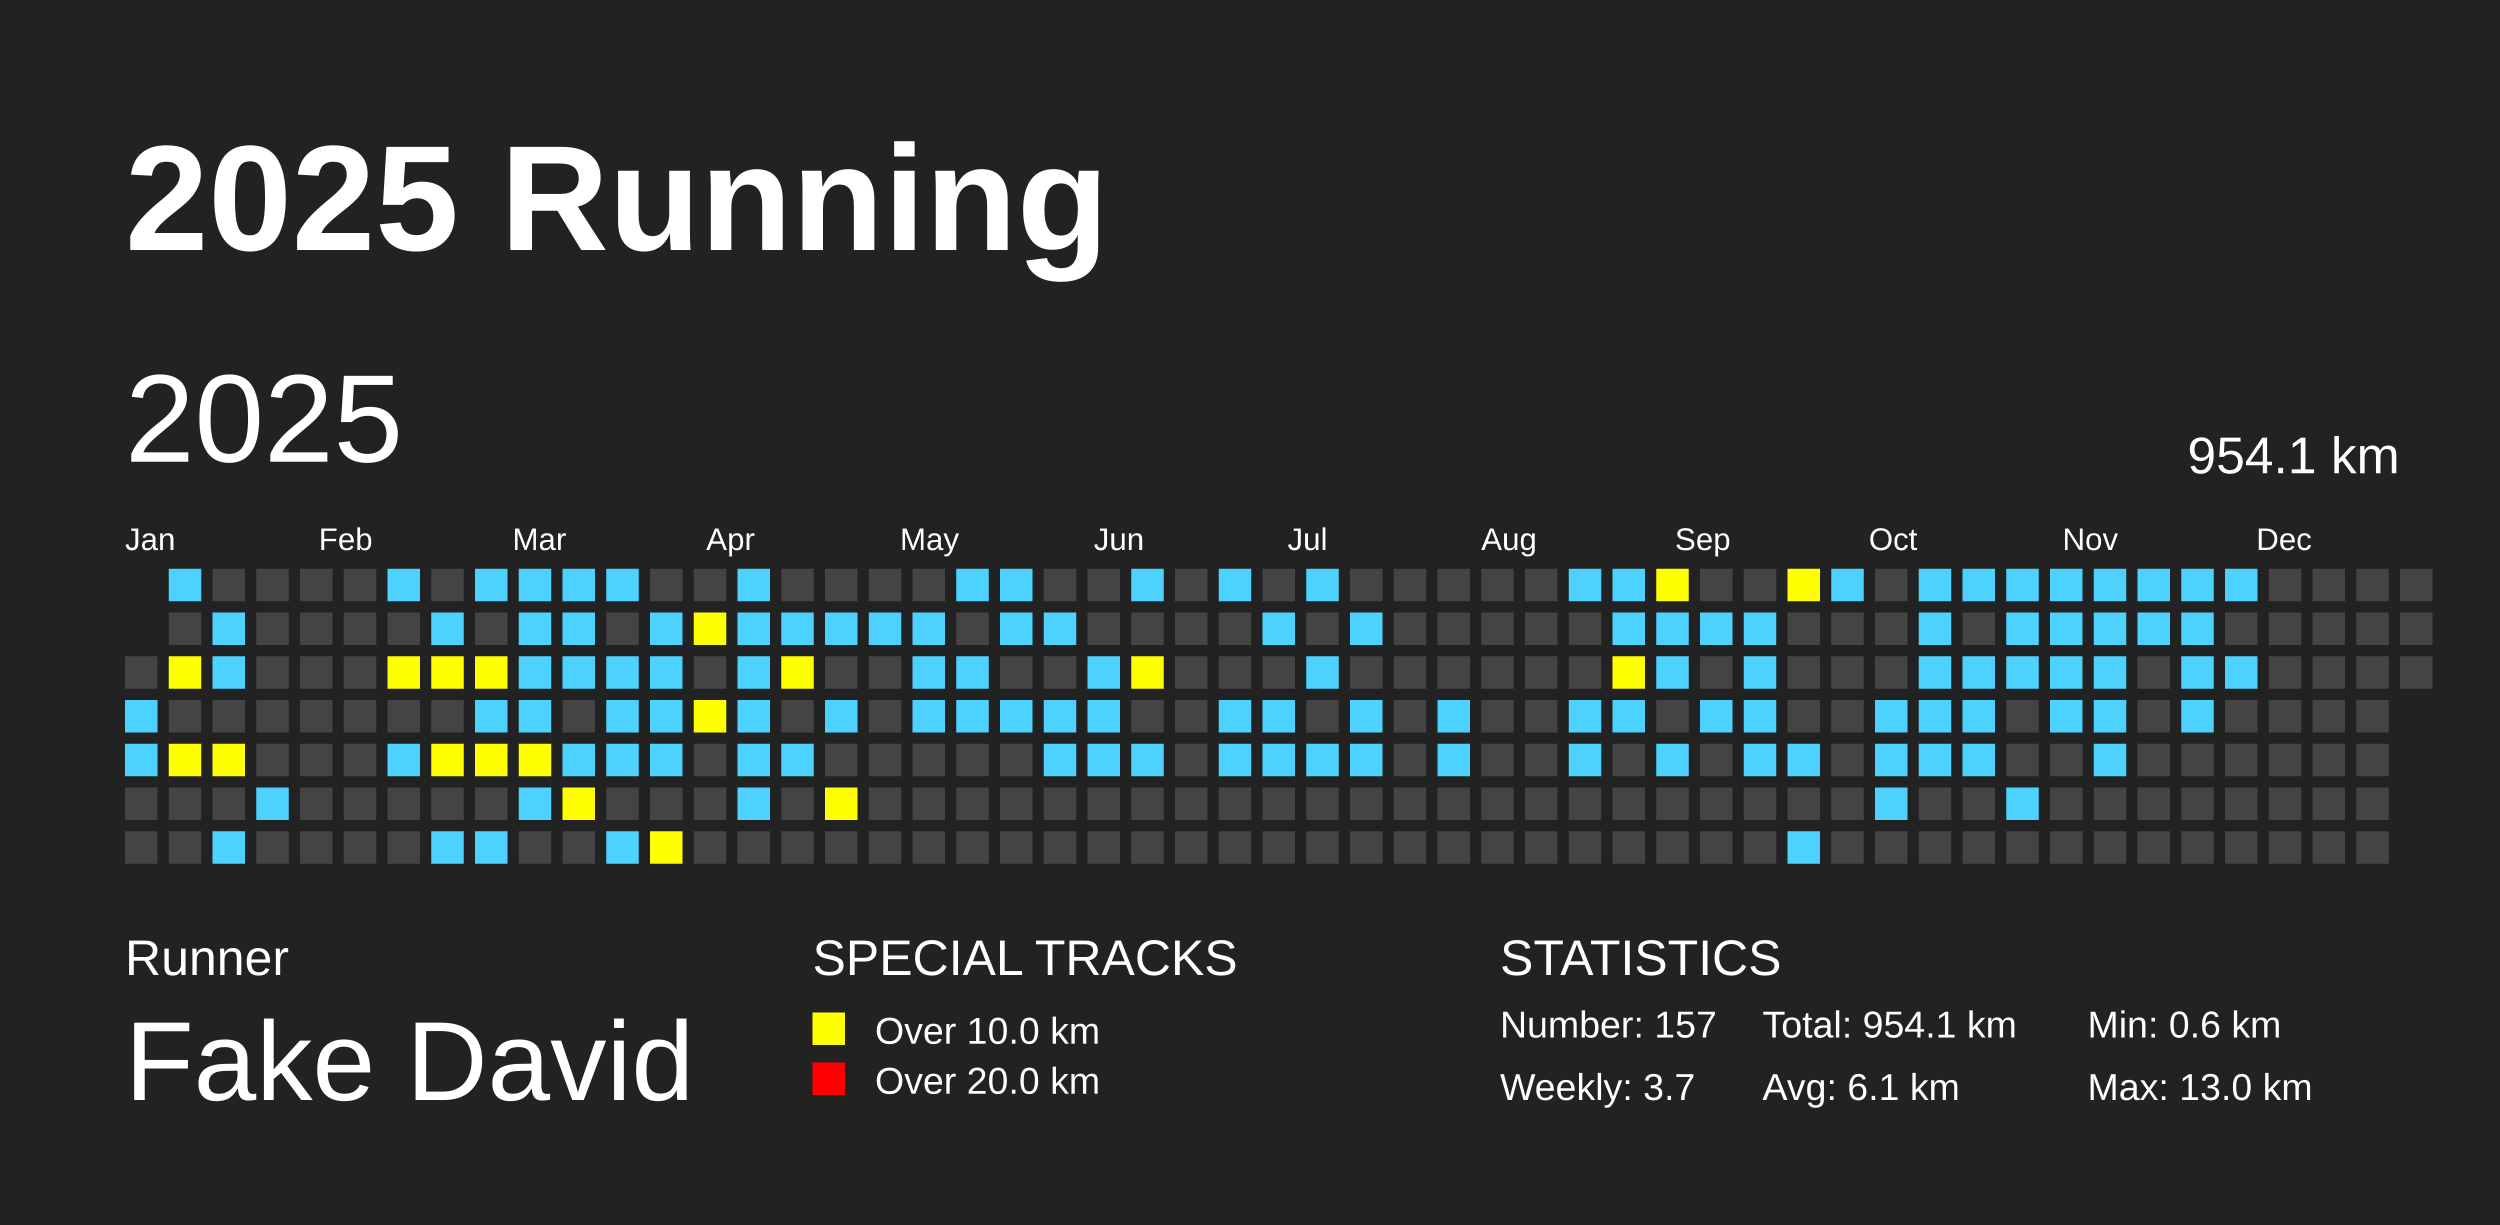
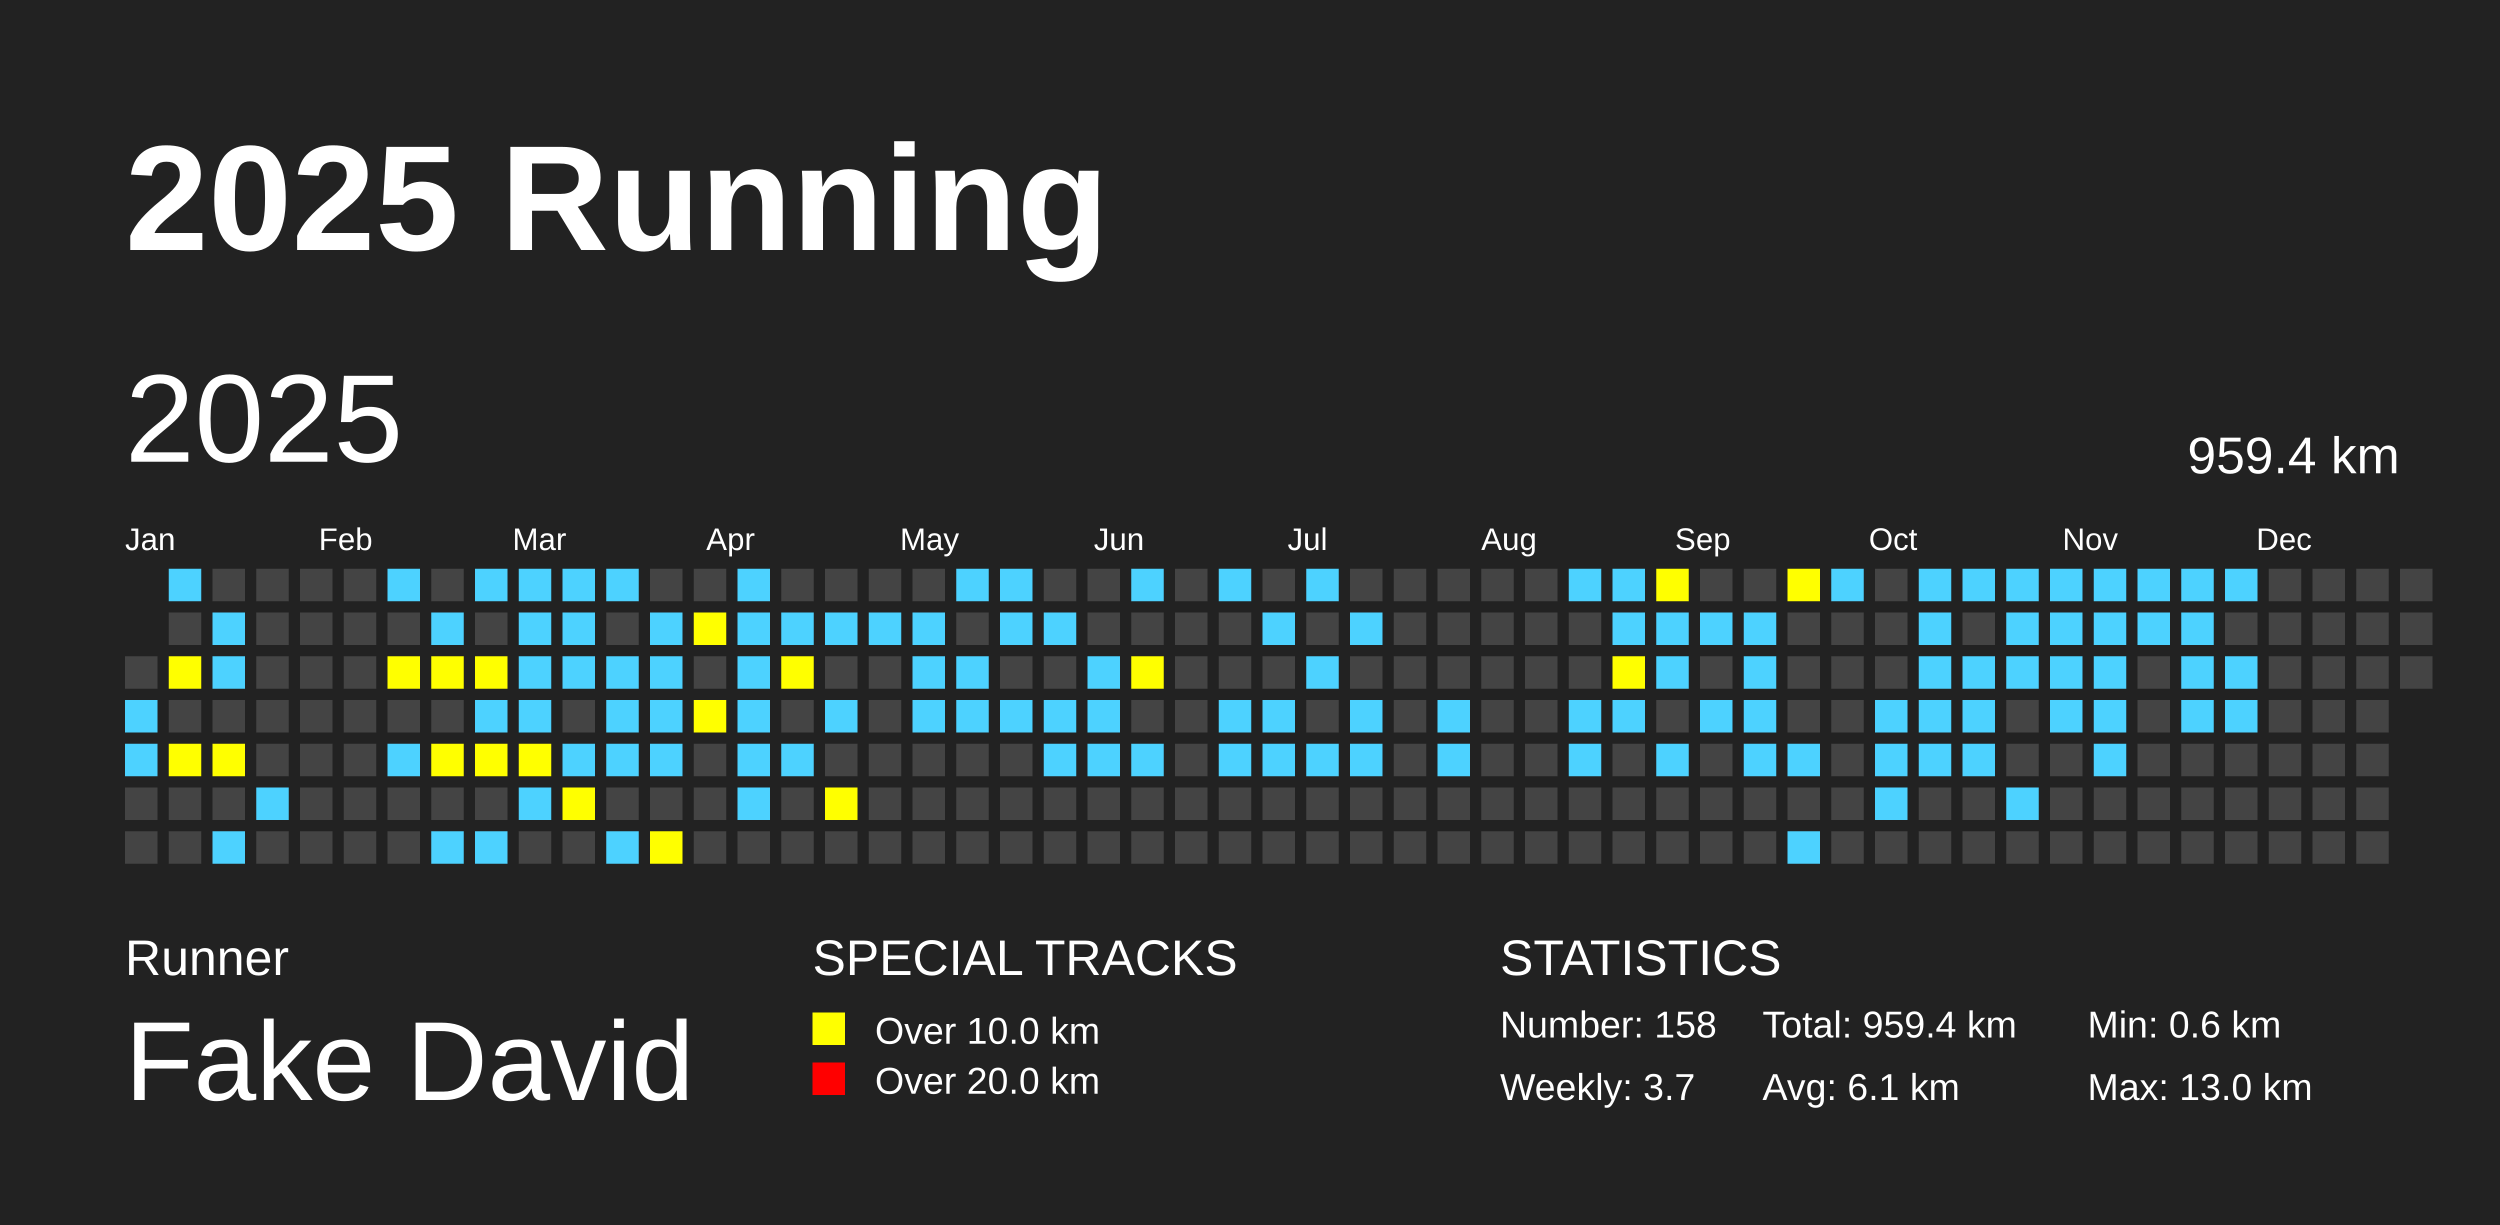
<svg xmlns="http://www.w3.org/2000/svg" baseProfile="full" height="98mm" version="1.1" viewBox="0,0,200,98" width="200mm">
  <defs />
  <rect fill="#222222" height="98" width="200" x="0" y="0" />
  <text fill="#FFFFFF" style="font-size:12px; font-family:Arial; font-weight:bold;" x="10" y="20">2025 Running</text>
  <text fill="#FFFFFF" style="font-size:4px; font-family:Arial" x="10" y="78">Runner</text>
  <text fill="#FFFFFF" style="font-size:9px; font-family:Arial" x="10" y="88">Fake David</text>
  <text fill="#FFFFFF" style="font-size:4px; font-family:Arial" x="65" y="78">SPECIAL TRACKS</text>
  <rect fill="yellow" height="2.6" width="2.6" x="65" y="81" />
  <text fill="#FFFFFF" style="font-size:3px; font-family:Arial" x="70" y="83.5">Over 10.0 km</text>
  <rect fill="red" height="2.6" width="2.6" x="65" y="85" />
  <text fill="#FFFFFF" style="font-size:3px; font-family:Arial" x="70" y="87.5">Over 20.0 km</text>
  <text fill="#FFFFFF" style="font-size:4px; font-family:Arial" x="120" y="78">STATISTICS</text>
-   <text fill="#FFFFFF" style="font-size:3px; font-family:Arial" x="120" y="83">Number: 157</text>
+   <text fill="#FFFFFF" style="font-size:3px; font-family:Arial" x="120" y="83">Number: 158</text>
  <text fill="#FFFFFF" style="font-size:3px; font-family:Arial" x="120" y="88">Weekly: 3.7</text>
-   <text fill="#FFFFFF" style="font-size:3px; font-family:Arial" x="141" y="83">Total: 954.1 km</text>
+   <text fill="#FFFFFF" style="font-size:3px; font-family:Arial" x="141" y="83">Total: 959.4 km</text>
  <text fill="#FFFFFF" style="font-size:3px; font-family:Arial" x="141" y="88">Avg: 6.1 km</text>
  <text fill="#FFFFFF" style="font-size:3px; font-family:Arial" x="167" y="83">Min: 0.6 km</text>
  <text fill="#FFFFFF" style="font-size:3px; font-family:Arial" x="167" y="88">Max: 13.0 km</text>
  <text dominant-baseline="hanging" fill="#FFFFFF" style="font-size:10.0px; font-family:Arial;" x="10" y="30">2025</text>
-   <text dominant-baseline="hanging" fill="#FFFFFF" style="font-size:4.125px; font-family:Arial;" x="175" y="35">954.1 km</text>
+   <text dominant-baseline="hanging" fill="#FFFFFF" style="font-size:4.125px; font-family:Arial;" x="175" y="35">959.4 km</text>
  <text fill="#FFFFFF" style="font-size:2.5px; font-family:Arial" x="10.0" y="44">Jan</text>
  <text fill="#FFFFFF" style="font-size:2.5px; font-family:Arial" x="25.5" y="44">Feb</text>
  <text fill="#FFFFFF" style="font-size:2.5px; font-family:Arial" x="41.0" y="44">Mar</text>
  <text fill="#FFFFFF" style="font-size:2.5px; font-family:Arial" x="56.5" y="44">Apr</text>
  <text fill="#FFFFFF" style="font-size:2.5px; font-family:Arial" x="72.0" y="44">May</text>
  <text fill="#FFFFFF" style="font-size:2.5px; font-family:Arial" x="87.5" y="44">Jun</text>
  <text fill="#FFFFFF" style="font-size:2.5px; font-family:Arial" x="103.0" y="44">Jul</text>
  <text fill="#FFFFFF" style="font-size:2.5px; font-family:Arial" x="118.5" y="44">Aug</text>
  <text fill="#FFFFFF" style="font-size:2.5px; font-family:Arial" x="134.0" y="44">Sep</text>
  <text fill="#FFFFFF" style="font-size:2.5px; font-family:Arial" x="149.5" y="44">Oct</text>
  <text fill="#FFFFFF" style="font-size:2.5px; font-family:Arial" x="165.0" y="44">Nov</text>
  <text fill="#FFFFFF" style="font-size:2.5px; font-family:Arial" x="180.5" y="44">Dec</text>
  <rect fill="#444444" height="2.6" width="2.6" x="10.0" y="52.5" />
  <rect fill="#4DD2FF" height="2.6" width="2.6" x="10.0" y="56.0" />
  <rect fill="#4DD2FF" height="2.6" width="2.6" x="10.0" y="59.5" />
  <rect fill="#444444" height="2.6" width="2.6" x="10.0" y="63.0" />
  <rect fill="#444444" height="2.6" width="2.6" x="10.0" y="66.5" />
  <rect fill="#4DD2FF" height="2.6" width="2.6" x="13.5" y="45.5" />
  <rect fill="#444444" height="2.6" width="2.6" x="13.5" y="49.0" />
  <rect fill="yellow" height="2.6" width="2.6" x="13.5" y="52.5" />
  <rect fill="#444444" height="2.6" width="2.6" x="13.5" y="56.0" />
  <rect fill="yellow" height="2.6" width="2.6" x="13.5" y="59.5" />
  <rect fill="#444444" height="2.6" width="2.6" x="13.5" y="63.0" />
  <rect fill="#444444" height="2.6" width="2.6" x="13.5" y="66.5" />
  <rect fill="#444444" height="2.6" width="2.6" x="17.0" y="45.5" />
  <rect fill="#4DD2FF" height="2.6" width="2.6" x="17.0" y="49.0" />
  <rect fill="#4DD2FF" height="2.6" width="2.6" x="17.0" y="52.5" />
  <rect fill="#444444" height="2.6" width="2.6" x="17.0" y="56.0" />
  <rect fill="yellow" height="2.6" width="2.6" x="17.0" y="59.5" />
  <rect fill="#444444" height="2.6" width="2.6" x="17.0" y="63.0" />
  <rect fill="#4DD2FF" height="2.6" width="2.6" x="17.0" y="66.5" />
  <rect fill="#444444" height="2.6" width="2.6" x="20.5" y="45.5" />
  <rect fill="#444444" height="2.6" width="2.6" x="20.5" y="49.0" />
  <rect fill="#444444" height="2.6" width="2.6" x="20.5" y="52.5" />
  <rect fill="#444444" height="2.6" width="2.6" x="20.5" y="56.0" />
  <rect fill="#444444" height="2.6" width="2.6" x="20.5" y="59.5" />
  <rect fill="#4DD2FF" height="2.6" width="2.6" x="20.5" y="63.0" />
  <rect fill="#444444" height="2.6" width="2.6" x="20.5" y="66.5" />
  <rect fill="#444444" height="2.6" width="2.6" x="24.0" y="45.5" />
  <rect fill="#444444" height="2.6" width="2.6" x="24.0" y="49.0" />
  <rect fill="#444444" height="2.6" width="2.6" x="24.0" y="52.5" />
  <rect fill="#444444" height="2.6" width="2.6" x="24.0" y="56.0" />
  <rect fill="#444444" height="2.6" width="2.6" x="24.0" y="59.5" />
  <rect fill="#444444" height="2.6" width="2.6" x="24.0" y="63.0" />
  <rect fill="#444444" height="2.6" width="2.6" x="24.0" y="66.5" />
  <rect fill="#444444" height="2.6" width="2.6" x="27.5" y="45.5" />
  <rect fill="#444444" height="2.6" width="2.6" x="27.5" y="49.0" />
  <rect fill="#444444" height="2.6" width="2.6" x="27.5" y="52.5" />
  <rect fill="#444444" height="2.6" width="2.6" x="27.5" y="56.0" />
  <rect fill="#444444" height="2.6" width="2.6" x="27.5" y="59.5" />
  <rect fill="#444444" height="2.6" width="2.6" x="27.5" y="63.0" />
  <rect fill="#444444" height="2.6" width="2.6" x="27.5" y="66.5" />
  <rect fill="#4DD2FF" height="2.6" width="2.6" x="31.0" y="45.5" />
  <rect fill="#444444" height="2.6" width="2.6" x="31.0" y="49.0" />
  <rect fill="yellow" height="2.6" width="2.6" x="31.0" y="52.5" />
  <rect fill="#444444" height="2.6" width="2.6" x="31.0" y="56.0" />
  <rect fill="#4DD2FF" height="2.6" width="2.6" x="31.0" y="59.5" />
  <rect fill="#444444" height="2.6" width="2.6" x="31.0" y="63.0" />
  <rect fill="#444444" height="2.6" width="2.6" x="31.0" y="66.5" />
  <rect fill="#444444" height="2.6" width="2.6" x="34.5" y="45.5" />
  <rect fill="#4DD2FF" height="2.6" width="2.6" x="34.5" y="49.0" />
  <rect fill="yellow" height="2.6" width="2.6" x="34.5" y="52.5" />
  <rect fill="#444444" height="2.6" width="2.6" x="34.5" y="56.0" />
  <rect fill="yellow" height="2.6" width="2.6" x="34.5" y="59.5" />
  <rect fill="#444444" height="2.6" width="2.6" x="34.5" y="63.0" />
  <rect fill="#4DD2FF" height="2.6" width="2.6" x="34.5" y="66.5" />
  <rect fill="#4DD2FF" height="2.6" width="2.6" x="38.0" y="45.5" />
  <rect fill="#444444" height="2.6" width="2.6" x="38.0" y="49.0" />
  <rect fill="yellow" height="2.6" width="2.6" x="38.0" y="52.5" />
  <rect fill="#4DD2FF" height="2.6" width="2.6" x="38.0" y="56.0" />
  <rect fill="yellow" height="2.6" width="2.6" x="38.0" y="59.5" />
  <rect fill="#444444" height="2.6" width="2.6" x="38.0" y="63.0" />
  <rect fill="#4DD2FF" height="2.6" width="2.6" x="38.0" y="66.5" />
  <rect fill="#4DD2FF" height="2.6" width="2.6" x="41.5" y="45.5" />
  <rect fill="#4DD2FF" height="2.6" width="2.6" x="41.5" y="49.0" />
  <rect fill="#4DD2FF" height="2.6" width="2.6" x="41.5" y="52.5" />
  <rect fill="#4DD2FF" height="2.6" width="2.6" x="41.5" y="56.0" />
  <rect fill="yellow" height="2.6" width="2.6" x="41.5" y="59.5" />
  <rect fill="#4DD2FF" height="2.6" width="2.6" x="41.5" y="63.0" />
  <rect fill="#444444" height="2.6" width="2.6" x="41.5" y="66.5" />
  <rect fill="#4DD2FF" height="2.6" width="2.6" x="45.0" y="45.5" />
  <rect fill="#4DD2FF" height="2.6" width="2.6" x="45.0" y="49.0" />
  <rect fill="#4DD2FF" height="2.6" width="2.6" x="45.0" y="52.5" />
  <rect fill="#444444" height="2.6" width="2.6" x="45.0" y="56.0" />
  <rect fill="#4DD2FF" height="2.6" width="2.6" x="45.0" y="59.5" />
  <rect fill="yellow" height="2.6" width="2.6" x="45.0" y="63.0" />
  <rect fill="#444444" height="2.6" width="2.6" x="45.0" y="66.5" />
  <rect fill="#4DD2FF" height="2.6" width="2.6" x="48.5" y="45.5" />
  <rect fill="#444444" height="2.6" width="2.6" x="48.5" y="49.0" />
  <rect fill="#4DD2FF" height="2.6" width="2.6" x="48.5" y="52.5" />
  <rect fill="#4DD2FF" height="2.6" width="2.6" x="48.5" y="56.0" />
  <rect fill="#4DD2FF" height="2.6" width="2.6" x="48.5" y="59.5" />
  <rect fill="#444444" height="2.6" width="2.6" x="48.5" y="63.0" />
  <rect fill="#4DD2FF" height="2.6" width="2.6" x="48.5" y="66.5" />
  <rect fill="#444444" height="2.6" width="2.6" x="52.0" y="45.5" />
  <rect fill="#4DD2FF" height="2.6" width="2.6" x="52.0" y="49.0" />
  <rect fill="#4DD2FF" height="2.6" width="2.6" x="52.0" y="52.5" />
  <rect fill="#4DD2FF" height="2.6" width="2.6" x="52.0" y="56.0" />
  <rect fill="#4DD2FF" height="2.6" width="2.6" x="52.0" y="59.5" />
  <rect fill="#444444" height="2.6" width="2.6" x="52.0" y="63.0" />
  <rect fill="yellow" height="2.6" width="2.6" x="52.0" y="66.5" />
  <rect fill="#444444" height="2.6" width="2.6" x="55.5" y="45.5" />
  <rect fill="yellow" height="2.6" width="2.6" x="55.5" y="49.0" />
  <rect fill="#444444" height="2.6" width="2.6" x="55.5" y="52.5" />
  <rect fill="yellow" height="2.6" width="2.6" x="55.5" y="56.0" />
  <rect fill="#444444" height="2.6" width="2.6" x="55.5" y="59.5" />
  <rect fill="#444444" height="2.6" width="2.6" x="55.5" y="63.0" />
  <rect fill="#444444" height="2.6" width="2.6" x="55.5" y="66.5" />
  <rect fill="#4DD2FF" height="2.6" width="2.6" x="59.0" y="45.5" />
  <rect fill="#4DD2FF" height="2.6" width="2.6" x="59.0" y="49.0" />
  <rect fill="#4DD2FF" height="2.6" width="2.6" x="59.0" y="52.5" />
  <rect fill="#4DD2FF" height="2.6" width="2.6" x="59.0" y="56.0" />
  <rect fill="#4DD2FF" height="2.6" width="2.6" x="59.0" y="59.5" />
  <rect fill="#4DD2FF" height="2.6" width="2.6" x="59.0" y="63.0" />
  <rect fill="#444444" height="2.6" width="2.6" x="59.0" y="66.5" />
  <rect fill="#444444" height="2.6" width="2.6" x="62.5" y="45.5" />
  <rect fill="#4DD2FF" height="2.6" width="2.6" x="62.5" y="49.0" />
  <rect fill="yellow" height="2.6" width="2.6" x="62.5" y="52.5" />
  <rect fill="#444444" height="2.6" width="2.6" x="62.5" y="56.0" />
  <rect fill="#4DD2FF" height="2.6" width="2.6" x="62.5" y="59.5" />
  <rect fill="#444444" height="2.6" width="2.6" x="62.5" y="63.0" />
  <rect fill="#444444" height="2.6" width="2.6" x="62.5" y="66.5" />
  <rect fill="#444444" height="2.6" width="2.6" x="66.0" y="45.5" />
  <rect fill="#4DD2FF" height="2.6" width="2.6" x="66.0" y="49.0" />
  <rect fill="#444444" height="2.6" width="2.6" x="66.0" y="52.5" />
  <rect fill="#4DD2FF" height="2.6" width="2.6" x="66.0" y="56.0" />
  <rect fill="#444444" height="2.6" width="2.6" x="66.0" y="59.5" />
  <rect fill="yellow" height="2.6" width="2.6" x="66.0" y="63.0" />
  <rect fill="#444444" height="2.6" width="2.6" x="66.0" y="66.5" />
  <rect fill="#444444" height="2.6" width="2.6" x="69.5" y="45.5" />
  <rect fill="#4DD2FF" height="2.6" width="2.6" x="69.5" y="49.0" />
  <rect fill="#444444" height="2.6" width="2.6" x="69.5" y="52.5" />
  <rect fill="#444444" height="2.6" width="2.6" x="69.5" y="56.0" />
  <rect fill="#444444" height="2.6" width="2.6" x="69.5" y="59.5" />
  <rect fill="#444444" height="2.6" width="2.6" x="69.5" y="63.0" />
  <rect fill="#444444" height="2.6" width="2.6" x="69.5" y="66.5" />
  <rect fill="#444444" height="2.6" width="2.6" x="73.0" y="45.5" />
  <rect fill="#4DD2FF" height="2.6" width="2.6" x="73.0" y="49.0" />
  <rect fill="#4DD2FF" height="2.6" width="2.6" x="73.0" y="52.5" />
  <rect fill="#4DD2FF" height="2.6" width="2.6" x="73.0" y="56.0" />
  <rect fill="#444444" height="2.6" width="2.6" x="73.0" y="59.5" />
  <rect fill="#444444" height="2.6" width="2.6" x="73.0" y="63.0" />
  <rect fill="#444444" height="2.6" width="2.6" x="73.0" y="66.5" />
  <rect fill="#4DD2FF" height="2.6" width="2.6" x="76.5" y="45.5" />
  <rect fill="#444444" height="2.6" width="2.6" x="76.5" y="49.0" />
  <rect fill="#4DD2FF" height="2.6" width="2.6" x="76.5" y="52.5" />
  <rect fill="#4DD2FF" height="2.6" width="2.6" x="76.5" y="56.0" />
  <rect fill="#444444" height="2.6" width="2.6" x="76.5" y="59.5" />
  <rect fill="#444444" height="2.6" width="2.6" x="76.5" y="63.0" />
  <rect fill="#444444" height="2.6" width="2.6" x="76.5" y="66.5" />
  <rect fill="#4DD2FF" height="2.6" width="2.6" x="80.0" y="45.5" />
  <rect fill="#4DD2FF" height="2.6" width="2.6" x="80.0" y="49.0" />
  <rect fill="#444444" height="2.6" width="2.6" x="80.0" y="52.5" />
  <rect fill="#4DD2FF" height="2.6" width="2.6" x="80.0" y="56.0" />
  <rect fill="#444444" height="2.6" width="2.6" x="80.0" y="59.5" />
  <rect fill="#444444" height="2.6" width="2.6" x="80.0" y="63.0" />
  <rect fill="#444444" height="2.6" width="2.6" x="80.0" y="66.5" />
  <rect fill="#444444" height="2.6" width="2.6" x="83.5" y="45.5" />
  <rect fill="#4DD2FF" height="2.6" width="2.6" x="83.5" y="49.0" />
  <rect fill="#444444" height="2.6" width="2.6" x="83.5" y="52.5" />
  <rect fill="#4DD2FF" height="2.6" width="2.6" x="83.5" y="56.0" />
  <rect fill="#4DD2FF" height="2.6" width="2.6" x="83.5" y="59.5" />
  <rect fill="#444444" height="2.6" width="2.6" x="83.5" y="63.0" />
  <rect fill="#444444" height="2.6" width="2.6" x="83.5" y="66.5" />
  <rect fill="#444444" height="2.6" width="2.6" x="87.0" y="45.5" />
  <rect fill="#444444" height="2.6" width="2.6" x="87.0" y="49.0" />
  <rect fill="#4DD2FF" height="2.6" width="2.6" x="87.0" y="52.5" />
  <rect fill="#4DD2FF" height="2.6" width="2.6" x="87.0" y="56.0" />
  <rect fill="#4DD2FF" height="2.6" width="2.6" x="87.0" y="59.5" />
  <rect fill="#444444" height="2.6" width="2.6" x="87.0" y="63.0" />
  <rect fill="#444444" height="2.6" width="2.6" x="87.0" y="66.5" />
  <rect fill="#4DD2FF" height="2.6" width="2.6" x="90.5" y="45.5" />
  <rect fill="#444444" height="2.6" width="2.6" x="90.5" y="49.0" />
  <rect fill="yellow" height="2.6" width="2.6" x="90.5" y="52.5" />
  <rect fill="#444444" height="2.6" width="2.6" x="90.5" y="56.0" />
  <rect fill="#4DD2FF" height="2.6" width="2.6" x="90.5" y="59.5" />
  <rect fill="#444444" height="2.6" width="2.6" x="90.5" y="63.0" />
  <rect fill="#444444" height="2.6" width="2.6" x="90.5" y="66.5" />
  <rect fill="#444444" height="2.6" width="2.6" x="94.0" y="45.5" />
  <rect fill="#444444" height="2.6" width="2.6" x="94.0" y="49.0" />
  <rect fill="#444444" height="2.6" width="2.6" x="94.0" y="52.5" />
  <rect fill="#444444" height="2.6" width="2.6" x="94.0" y="56.0" />
  <rect fill="#444444" height="2.6" width="2.6" x="94.0" y="59.5" />
  <rect fill="#444444" height="2.6" width="2.6" x="94.0" y="63.0" />
  <rect fill="#444444" height="2.6" width="2.6" x="94.0" y="66.5" />
  <rect fill="#4DD2FF" height="2.6" width="2.6" x="97.5" y="45.5" />
  <rect fill="#444444" height="2.6" width="2.6" x="97.5" y="49.0" />
  <rect fill="#444444" height="2.6" width="2.6" x="97.5" y="52.5" />
  <rect fill="#4DD2FF" height="2.6" width="2.6" x="97.5" y="56.0" />
  <rect fill="#4DD2FF" height="2.6" width="2.6" x="97.5" y="59.5" />
  <rect fill="#444444" height="2.6" width="2.6" x="97.5" y="63.0" />
  <rect fill="#444444" height="2.6" width="2.6" x="97.5" y="66.5" />
  <rect fill="#444444" height="2.6" width="2.6" x="101.0" y="45.5" />
  <rect fill="#4DD2FF" height="2.6" width="2.6" x="101.0" y="49.0" />
  <rect fill="#444444" height="2.6" width="2.6" x="101.0" y="52.5" />
  <rect fill="#4DD2FF" height="2.6" width="2.6" x="101.0" y="56.0" />
  <rect fill="#4DD2FF" height="2.6" width="2.6" x="101.0" y="59.5" />
  <rect fill="#444444" height="2.6" width="2.6" x="101.0" y="63.0" />
  <rect fill="#444444" height="2.6" width="2.6" x="101.0" y="66.5" />
  <rect fill="#4DD2FF" height="2.6" width="2.6" x="104.5" y="45.5" />
  <rect fill="#444444" height="2.6" width="2.6" x="104.5" y="49.0" />
  <rect fill="#4DD2FF" height="2.6" width="2.6" x="104.5" y="52.5" />
  <rect fill="#444444" height="2.6" width="2.6" x="104.5" y="56.0" />
  <rect fill="#4DD2FF" height="2.6" width="2.6" x="104.5" y="59.5" />
  <rect fill="#444444" height="2.6" width="2.6" x="104.5" y="63.0" />
  <rect fill="#444444" height="2.6" width="2.6" x="104.5" y="66.5" />
  <rect fill="#444444" height="2.6" width="2.6" x="108.0" y="45.5" />
  <rect fill="#4DD2FF" height="2.6" width="2.6" x="108.0" y="49.0" />
  <rect fill="#444444" height="2.6" width="2.6" x="108.0" y="52.5" />
  <rect fill="#4DD2FF" height="2.6" width="2.6" x="108.0" y="56.0" />
  <rect fill="#4DD2FF" height="2.6" width="2.6" x="108.0" y="59.5" />
  <rect fill="#444444" height="2.6" width="2.6" x="108.0" y="63.0" />
  <rect fill="#444444" height="2.6" width="2.6" x="108.0" y="66.5" />
  <rect fill="#444444" height="2.6" width="2.6" x="111.5" y="45.5" />
  <rect fill="#444444" height="2.6" width="2.6" x="111.5" y="49.0" />
  <rect fill="#444444" height="2.6" width="2.6" x="111.5" y="52.5" />
  <rect fill="#444444" height="2.6" width="2.6" x="111.5" y="56.0" />
  <rect fill="#444444" height="2.6" width="2.6" x="111.5" y="59.5" />
  <rect fill="#444444" height="2.6" width="2.6" x="111.5" y="63.0" />
  <rect fill="#444444" height="2.6" width="2.6" x="111.5" y="66.5" />
  <rect fill="#444444" height="2.6" width="2.6" x="115.0" y="45.5" />
  <rect fill="#444444" height="2.6" width="2.6" x="115.0" y="49.0" />
  <rect fill="#444444" height="2.6" width="2.6" x="115.0" y="52.5" />
  <rect fill="#4DD2FF" height="2.6" width="2.6" x="115.0" y="56.0" />
  <rect fill="#4DD2FF" height="2.6" width="2.6" x="115.0" y="59.5" />
  <rect fill="#444444" height="2.6" width="2.6" x="115.0" y="63.0" />
  <rect fill="#444444" height="2.6" width="2.6" x="115.0" y="66.5" />
  <rect fill="#444444" height="2.6" width="2.6" x="118.5" y="45.5" />
  <rect fill="#444444" height="2.6" width="2.6" x="118.5" y="49.0" />
  <rect fill="#444444" height="2.6" width="2.6" x="118.5" y="52.5" />
  <rect fill="#444444" height="2.6" width="2.6" x="118.5" y="56.0" />
  <rect fill="#444444" height="2.6" width="2.6" x="118.5" y="59.5" />
  <rect fill="#444444" height="2.6" width="2.6" x="118.5" y="63.0" />
  <rect fill="#444444" height="2.6" width="2.6" x="118.5" y="66.5" />
  <rect fill="#444444" height="2.6" width="2.6" x="122.0" y="45.5" />
  <rect fill="#444444" height="2.6" width="2.6" x="122.0" y="49.0" />
  <rect fill="#444444" height="2.6" width="2.6" x="122.0" y="52.5" />
  <rect fill="#444444" height="2.6" width="2.6" x="122.0" y="56.0" />
  <rect fill="#444444" height="2.6" width="2.6" x="122.0" y="59.5" />
  <rect fill="#444444" height="2.6" width="2.6" x="122.0" y="63.0" />
  <rect fill="#444444" height="2.6" width="2.6" x="122.0" y="66.5" />
  <rect fill="#4DD2FF" height="2.6" width="2.6" x="125.5" y="45.5" />
  <rect fill="#444444" height="2.6" width="2.6" x="125.5" y="49.0" />
  <rect fill="#444444" height="2.6" width="2.6" x="125.5" y="52.5" />
  <rect fill="#4DD2FF" height="2.6" width="2.6" x="125.5" y="56.0" />
  <rect fill="#4DD2FF" height="2.6" width="2.6" x="125.5" y="59.5" />
  <rect fill="#444444" height="2.6" width="2.6" x="125.5" y="63.0" />
  <rect fill="#444444" height="2.6" width="2.6" x="125.5" y="66.5" />
  <rect fill="#4DD2FF" height="2.6" width="2.6" x="129.0" y="45.5" />
  <rect fill="#4DD2FF" height="2.6" width="2.6" x="129.0" y="49.0" />
  <rect fill="yellow" height="2.6" width="2.6" x="129.0" y="52.5" />
  <rect fill="#4DD2FF" height="2.6" width="2.6" x="129.0" y="56.0" />
  <rect fill="#444444" height="2.6" width="2.6" x="129.0" y="59.5" />
  <rect fill="#444444" height="2.6" width="2.6" x="129.0" y="63.0" />
  <rect fill="#444444" height="2.6" width="2.6" x="129.0" y="66.5" />
  <rect fill="yellow" height="2.6" width="2.6" x="132.5" y="45.5" />
  <rect fill="#4DD2FF" height="2.6" width="2.6" x="132.5" y="49.0" />
  <rect fill="#4DD2FF" height="2.6" width="2.6" x="132.5" y="52.5" />
  <rect fill="#444444" height="2.6" width="2.6" x="132.5" y="56.0" />
  <rect fill="#4DD2FF" height="2.6" width="2.6" x="132.5" y="59.5" />
  <rect fill="#444444" height="2.6" width="2.6" x="132.5" y="63.0" />
  <rect fill="#444444" height="2.6" width="2.6" x="132.5" y="66.5" />
  <rect fill="#444444" height="2.6" width="2.6" x="136.0" y="45.5" />
  <rect fill="#4DD2FF" height="2.6" width="2.6" x="136.0" y="49.0" />
  <rect fill="#444444" height="2.6" width="2.6" x="136.0" y="52.5" />
  <rect fill="#4DD2FF" height="2.6" width="2.6" x="136.0" y="56.0" />
  <rect fill="#444444" height="2.6" width="2.6" x="136.0" y="59.5" />
  <rect fill="#444444" height="2.6" width="2.6" x="136.0" y="63.0" />
  <rect fill="#444444" height="2.6" width="2.6" x="136.0" y="66.5" />
  <rect fill="#444444" height="2.6" width="2.6" x="139.5" y="45.5" />
  <rect fill="#4DD2FF" height="2.6" width="2.6" x="139.5" y="49.0" />
  <rect fill="#4DD2FF" height="2.6" width="2.6" x="139.5" y="52.5" />
  <rect fill="#4DD2FF" height="2.6" width="2.6" x="139.5" y="56.0" />
  <rect fill="#4DD2FF" height="2.6" width="2.6" x="139.5" y="59.5" />
  <rect fill="#444444" height="2.6" width="2.6" x="139.5" y="63.0" />
  <rect fill="#444444" height="2.6" width="2.6" x="139.5" y="66.5" />
  <rect fill="yellow" height="2.6" width="2.6" x="143.0" y="45.5" />
  <rect fill="#444444" height="2.6" width="2.6" x="143.0" y="49.0" />
  <rect fill="#444444" height="2.6" width="2.6" x="143.0" y="52.5" />
  <rect fill="#444444" height="2.6" width="2.6" x="143.0" y="56.0" />
  <rect fill="#4DD2FF" height="2.6" width="2.6" x="143.0" y="59.5" />
  <rect fill="#444444" height="2.6" width="2.6" x="143.0" y="63.0" />
  <rect fill="#4DD2FF" height="2.6" width="2.6" x="143.0" y="66.5" />
  <rect fill="#4DD2FF" height="2.6" width="2.6" x="146.5" y="45.5" />
  <rect fill="#444444" height="2.6" width="2.6" x="146.5" y="49.0" />
  <rect fill="#444444" height="2.6" width="2.6" x="146.5" y="52.5" />
  <rect fill="#444444" height="2.6" width="2.6" x="146.5" y="56.0" />
  <rect fill="#444444" height="2.6" width="2.6" x="146.5" y="59.5" />
  <rect fill="#444444" height="2.6" width="2.6" x="146.5" y="63.0" />
  <rect fill="#444444" height="2.6" width="2.6" x="146.5" y="66.5" />
  <rect fill="#444444" height="2.6" width="2.6" x="150.0" y="45.5" />
  <rect fill="#444444" height="2.6" width="2.6" x="150.0" y="49.0" />
  <rect fill="#444444" height="2.6" width="2.6" x="150.0" y="52.5" />
  <rect fill="#4DD2FF" height="2.6" width="2.6" x="150.0" y="56.0" />
  <rect fill="#4DD2FF" height="2.6" width="2.6" x="150.0" y="59.5" />
  <rect fill="#4DD2FF" height="2.6" width="2.6" x="150.0" y="63.0" />
  <rect fill="#444444" height="2.6" width="2.6" x="150.0" y="66.5" />
  <rect fill="#4DD2FF" height="2.6" width="2.6" x="153.5" y="45.5" />
  <rect fill="#4DD2FF" height="2.6" width="2.6" x="153.5" y="49.0" />
  <rect fill="#4DD2FF" height="2.6" width="2.6" x="153.5" y="52.5" />
  <rect fill="#4DD2FF" height="2.6" width="2.6" x="153.5" y="56.0" />
  <rect fill="#4DD2FF" height="2.6" width="2.6" x="153.5" y="59.5" />
  <rect fill="#444444" height="2.6" width="2.6" x="153.5" y="63.0" />
  <rect fill="#444444" height="2.6" width="2.6" x="153.5" y="66.5" />
  <rect fill="#4DD2FF" height="2.6" width="2.6" x="157.0" y="45.5" />
  <rect fill="#444444" height="2.6" width="2.6" x="157.0" y="49.0" />
  <rect fill="#4DD2FF" height="2.6" width="2.6" x="157.0" y="52.5" />
  <rect fill="#4DD2FF" height="2.6" width="2.6" x="157.0" y="56.0" />
  <rect fill="#4DD2FF" height="2.6" width="2.6" x="157.0" y="59.5" />
  <rect fill="#444444" height="2.6" width="2.6" x="157.0" y="63.0" />
  <rect fill="#444444" height="2.6" width="2.6" x="157.0" y="66.5" />
  <rect fill="#4DD2FF" height="2.6" width="2.6" x="160.5" y="45.5" />
  <rect fill="#4DD2FF" height="2.6" width="2.6" x="160.5" y="49.0" />
  <rect fill="#4DD2FF" height="2.6" width="2.6" x="160.5" y="52.5" />
  <rect fill="#444444" height="2.6" width="2.6" x="160.5" y="56.0" />
  <rect fill="#444444" height="2.6" width="2.6" x="160.5" y="59.5" />
  <rect fill="#4DD2FF" height="2.6" width="2.6" x="160.5" y="63.0" />
  <rect fill="#444444" height="2.6" width="2.6" x="160.5" y="66.5" />
  <rect fill="#4DD2FF" height="2.6" width="2.6" x="164.0" y="45.5" />
  <rect fill="#4DD2FF" height="2.6" width="2.6" x="164.0" y="49.0" />
  <rect fill="#4DD2FF" height="2.6" width="2.6" x="164.0" y="52.5" />
  <rect fill="#4DD2FF" height="2.6" width="2.6" x="164.0" y="56.0" />
  <rect fill="#444444" height="2.6" width="2.6" x="164.0" y="59.5" />
  <rect fill="#444444" height="2.6" width="2.6" x="164.0" y="63.0" />
  <rect fill="#444444" height="2.6" width="2.6" x="164.0" y="66.5" />
  <rect fill="#4DD2FF" height="2.6" width="2.6" x="167.5" y="45.5" />
  <rect fill="#4DD2FF" height="2.6" width="2.6" x="167.5" y="49.0" />
  <rect fill="#4DD2FF" height="2.6" width="2.6" x="167.5" y="52.5" />
  <rect fill="#4DD2FF" height="2.6" width="2.6" x="167.5" y="56.0" />
  <rect fill="#4DD2FF" height="2.6" width="2.6" x="167.5" y="59.5" />
  <rect fill="#444444" height="2.6" width="2.6" x="167.5" y="63.0" />
  <rect fill="#444444" height="2.6" width="2.6" x="167.5" y="66.5" />
  <rect fill="#4DD2FF" height="2.6" width="2.6" x="171.0" y="45.5" />
  <rect fill="#4DD2FF" height="2.6" width="2.6" x="171.0" y="49.0" />
  <rect fill="#444444" height="2.6" width="2.6" x="171.0" y="52.5" />
  <rect fill="#444444" height="2.6" width="2.6" x="171.0" y="56.0" />
  <rect fill="#444444" height="2.6" width="2.6" x="171.0" y="59.5" />
  <rect fill="#444444" height="2.6" width="2.6" x="171.0" y="63.0" />
  <rect fill="#444444" height="2.6" width="2.6" x="171.0" y="66.5" />
  <rect fill="#4DD2FF" height="2.6" width="2.6" x="174.5" y="45.5" />
  <rect fill="#4DD2FF" height="2.6" width="2.6" x="174.5" y="49.0" />
  <rect fill="#4DD2FF" height="2.6" width="2.6" x="174.5" y="52.5" />
  <rect fill="#4DD2FF" height="2.6" width="2.6" x="174.5" y="56.0" />
  <rect fill="#444444" height="2.6" width="2.6" x="174.5" y="59.5" />
  <rect fill="#444444" height="2.6" width="2.6" x="174.5" y="63.0" />
  <rect fill="#444444" height="2.6" width="2.6" x="174.5" y="66.5" />
  <rect fill="#4DD2FF" height="2.6" width="2.6" x="178.0" y="45.5" />
  <rect fill="#444444" height="2.6" width="2.6" x="178.0" y="49.0" />
  <rect fill="#4DD2FF" height="2.6" width="2.6" x="178.0" y="52.5" />
-   <rect fill="#444444" height="2.6" width="2.6" x="178.0" y="56.0" />
+   <rect fill="#4DD2FF" height="2.6" width="2.6" x="178.0" y="56.0" />
  <rect fill="#444444" height="2.6" width="2.6" x="178.0" y="59.5" />
  <rect fill="#444444" height="2.6" width="2.6" x="178.0" y="63.0" />
  <rect fill="#444444" height="2.6" width="2.6" x="178.0" y="66.5" />
  <rect fill="#444444" height="2.6" width="2.6" x="181.5" y="45.5" />
  <rect fill="#444444" height="2.6" width="2.6" x="181.5" y="49.0" />
  <rect fill="#444444" height="2.6" width="2.6" x="181.5" y="52.5" />
  <rect fill="#444444" height="2.6" width="2.6" x="181.5" y="56.0" />
  <rect fill="#444444" height="2.6" width="2.6" x="181.5" y="59.5" />
  <rect fill="#444444" height="2.6" width="2.6" x="181.5" y="63.0" />
  <rect fill="#444444" height="2.6" width="2.6" x="181.5" y="66.5" />
  <rect fill="#444444" height="2.6" width="2.6" x="185.0" y="45.5" />
  <rect fill="#444444" height="2.6" width="2.6" x="185.0" y="49.0" />
  <rect fill="#444444" height="2.6" width="2.6" x="185.0" y="52.5" />
  <rect fill="#444444" height="2.6" width="2.6" x="185.0" y="56.0" />
  <rect fill="#444444" height="2.6" width="2.6" x="185.0" y="59.5" />
  <rect fill="#444444" height="2.6" width="2.6" x="185.0" y="63.0" />
  <rect fill="#444444" height="2.6" width="2.6" x="185.0" y="66.5" />
  <rect fill="#444444" height="2.6" width="2.6" x="188.5" y="45.5" />
  <rect fill="#444444" height="2.6" width="2.6" x="188.5" y="49.0" />
  <rect fill="#444444" height="2.6" width="2.6" x="188.5" y="52.5" />
  <rect fill="#444444" height="2.6" width="2.6" x="188.5" y="56.0" />
  <rect fill="#444444" height="2.6" width="2.6" x="188.5" y="59.5" />
  <rect fill="#444444" height="2.6" width="2.6" x="188.5" y="63.0" />
  <rect fill="#444444" height="2.6" width="2.6" x="188.5" y="66.5" />
  <rect fill="#444444" height="2.6" width="2.6" x="192.0" y="45.5" />
  <rect fill="#444444" height="2.6" width="2.6" x="192.0" y="49.0" />
  <rect fill="#444444" height="2.6" width="2.6" x="192.0" y="52.5" />
</svg>
